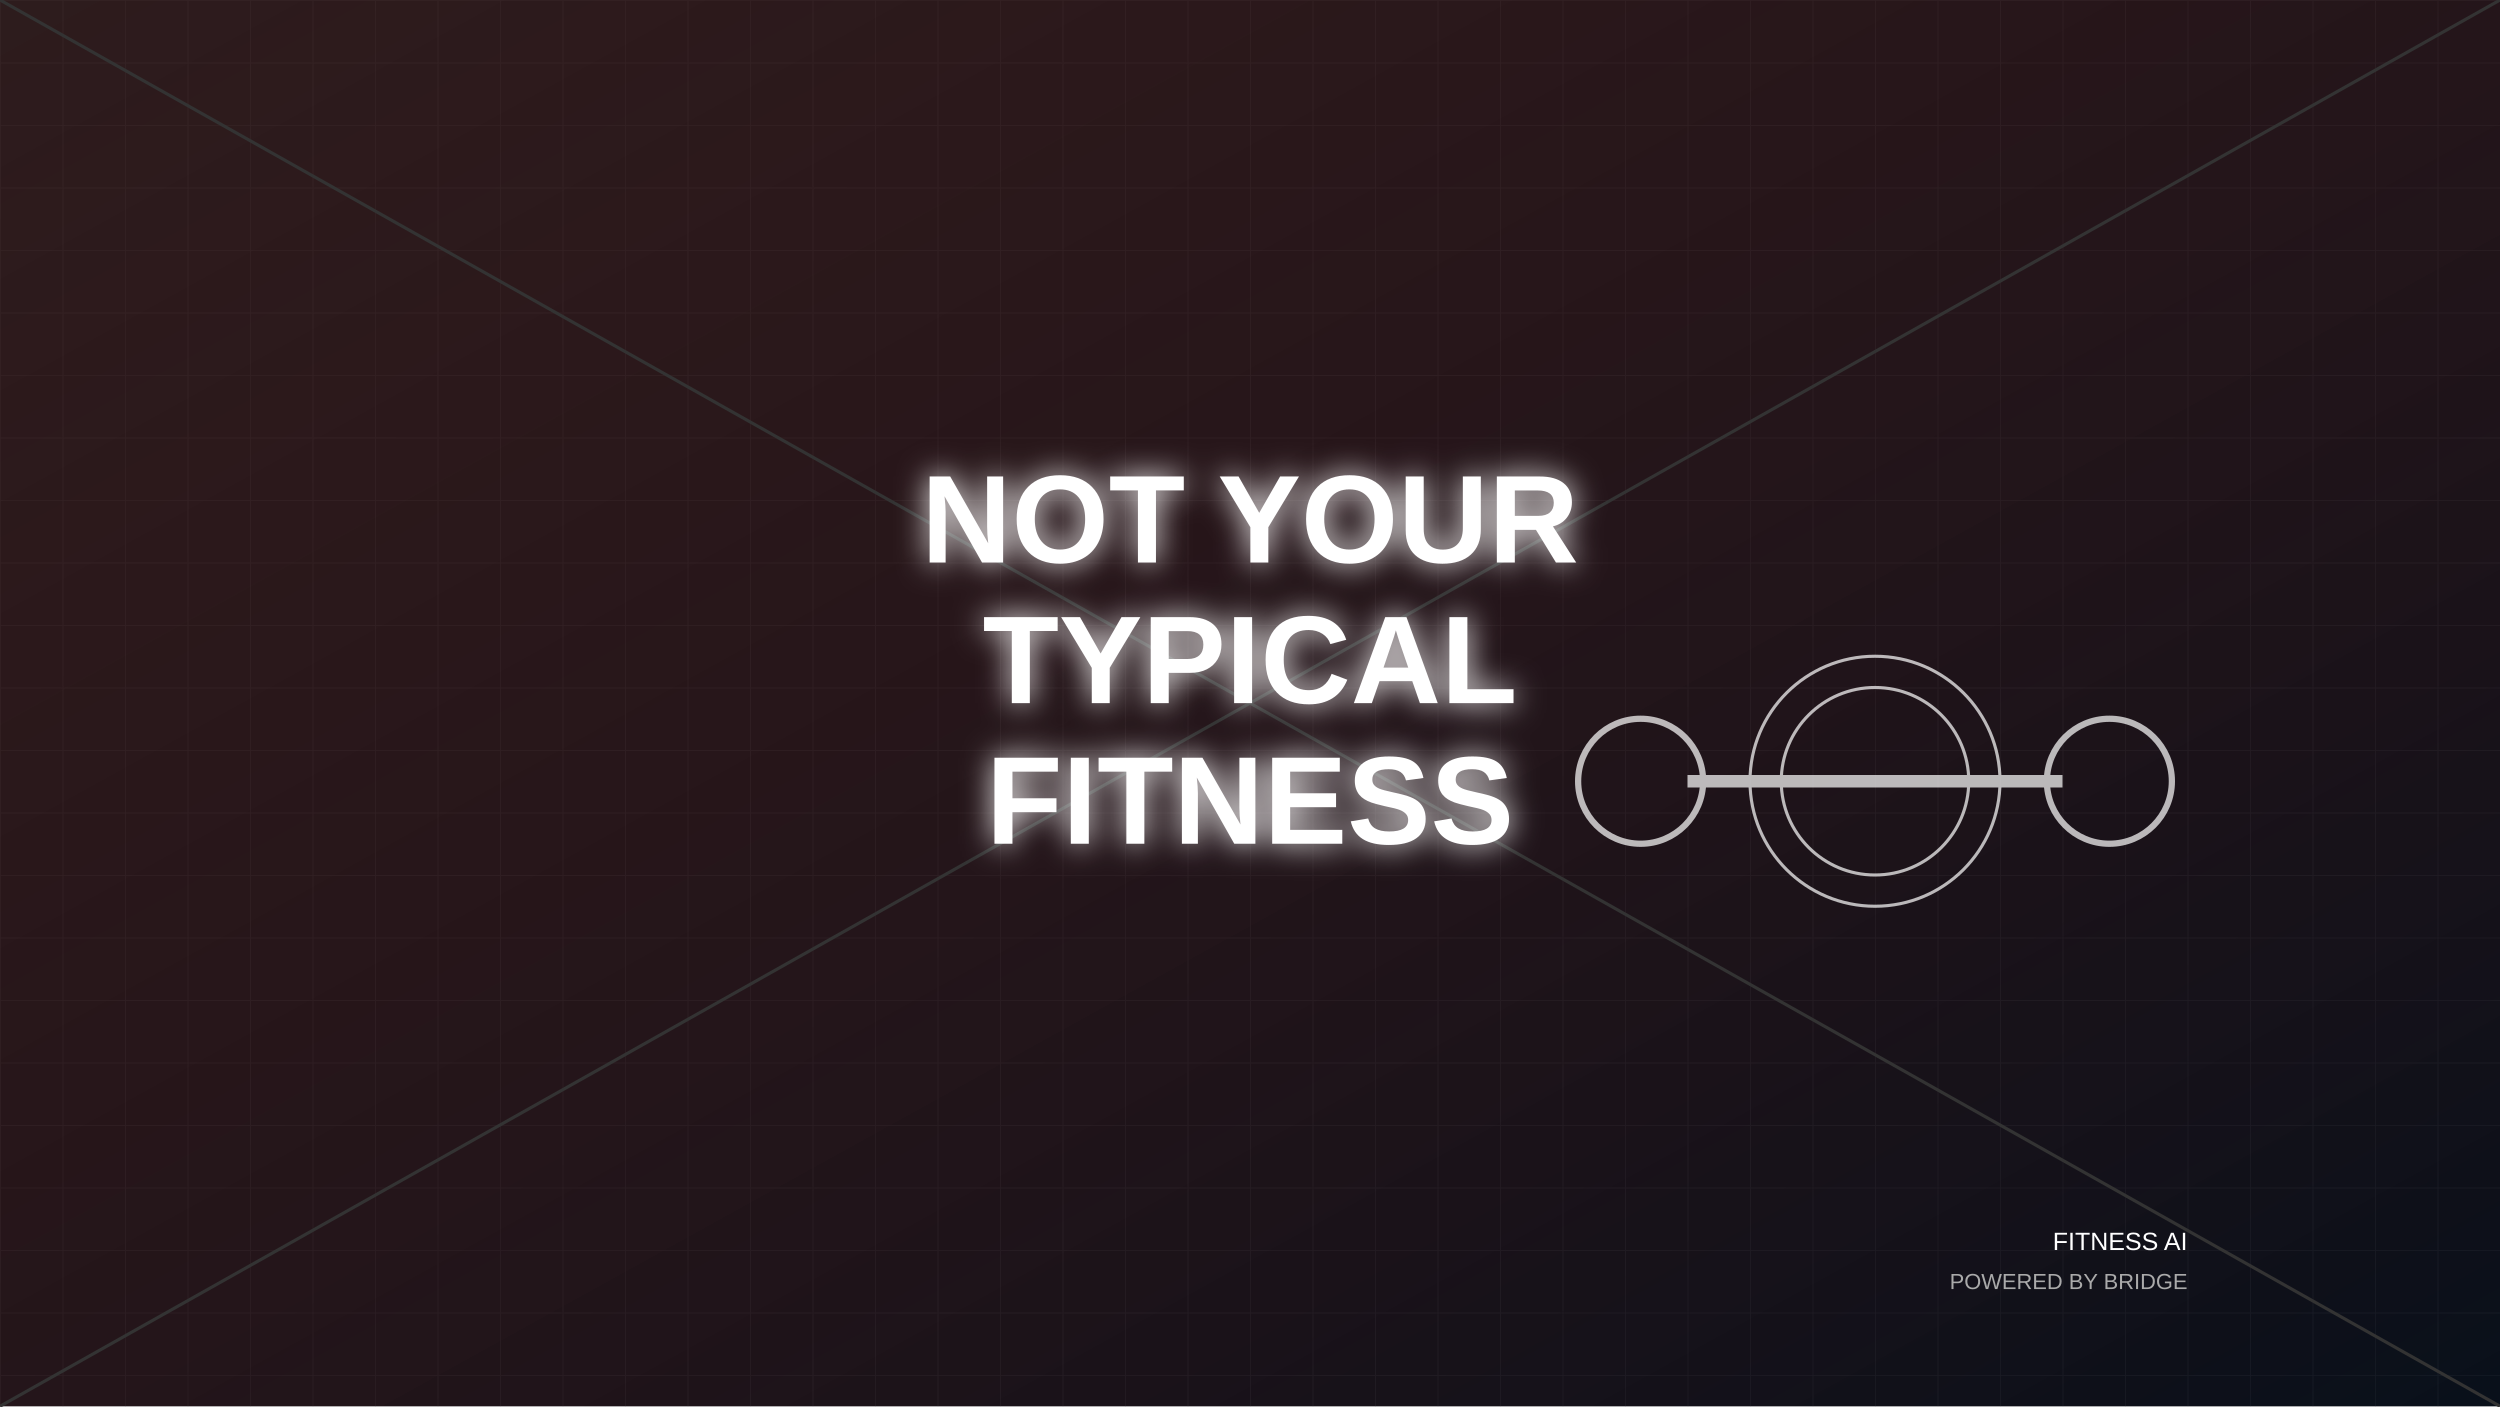
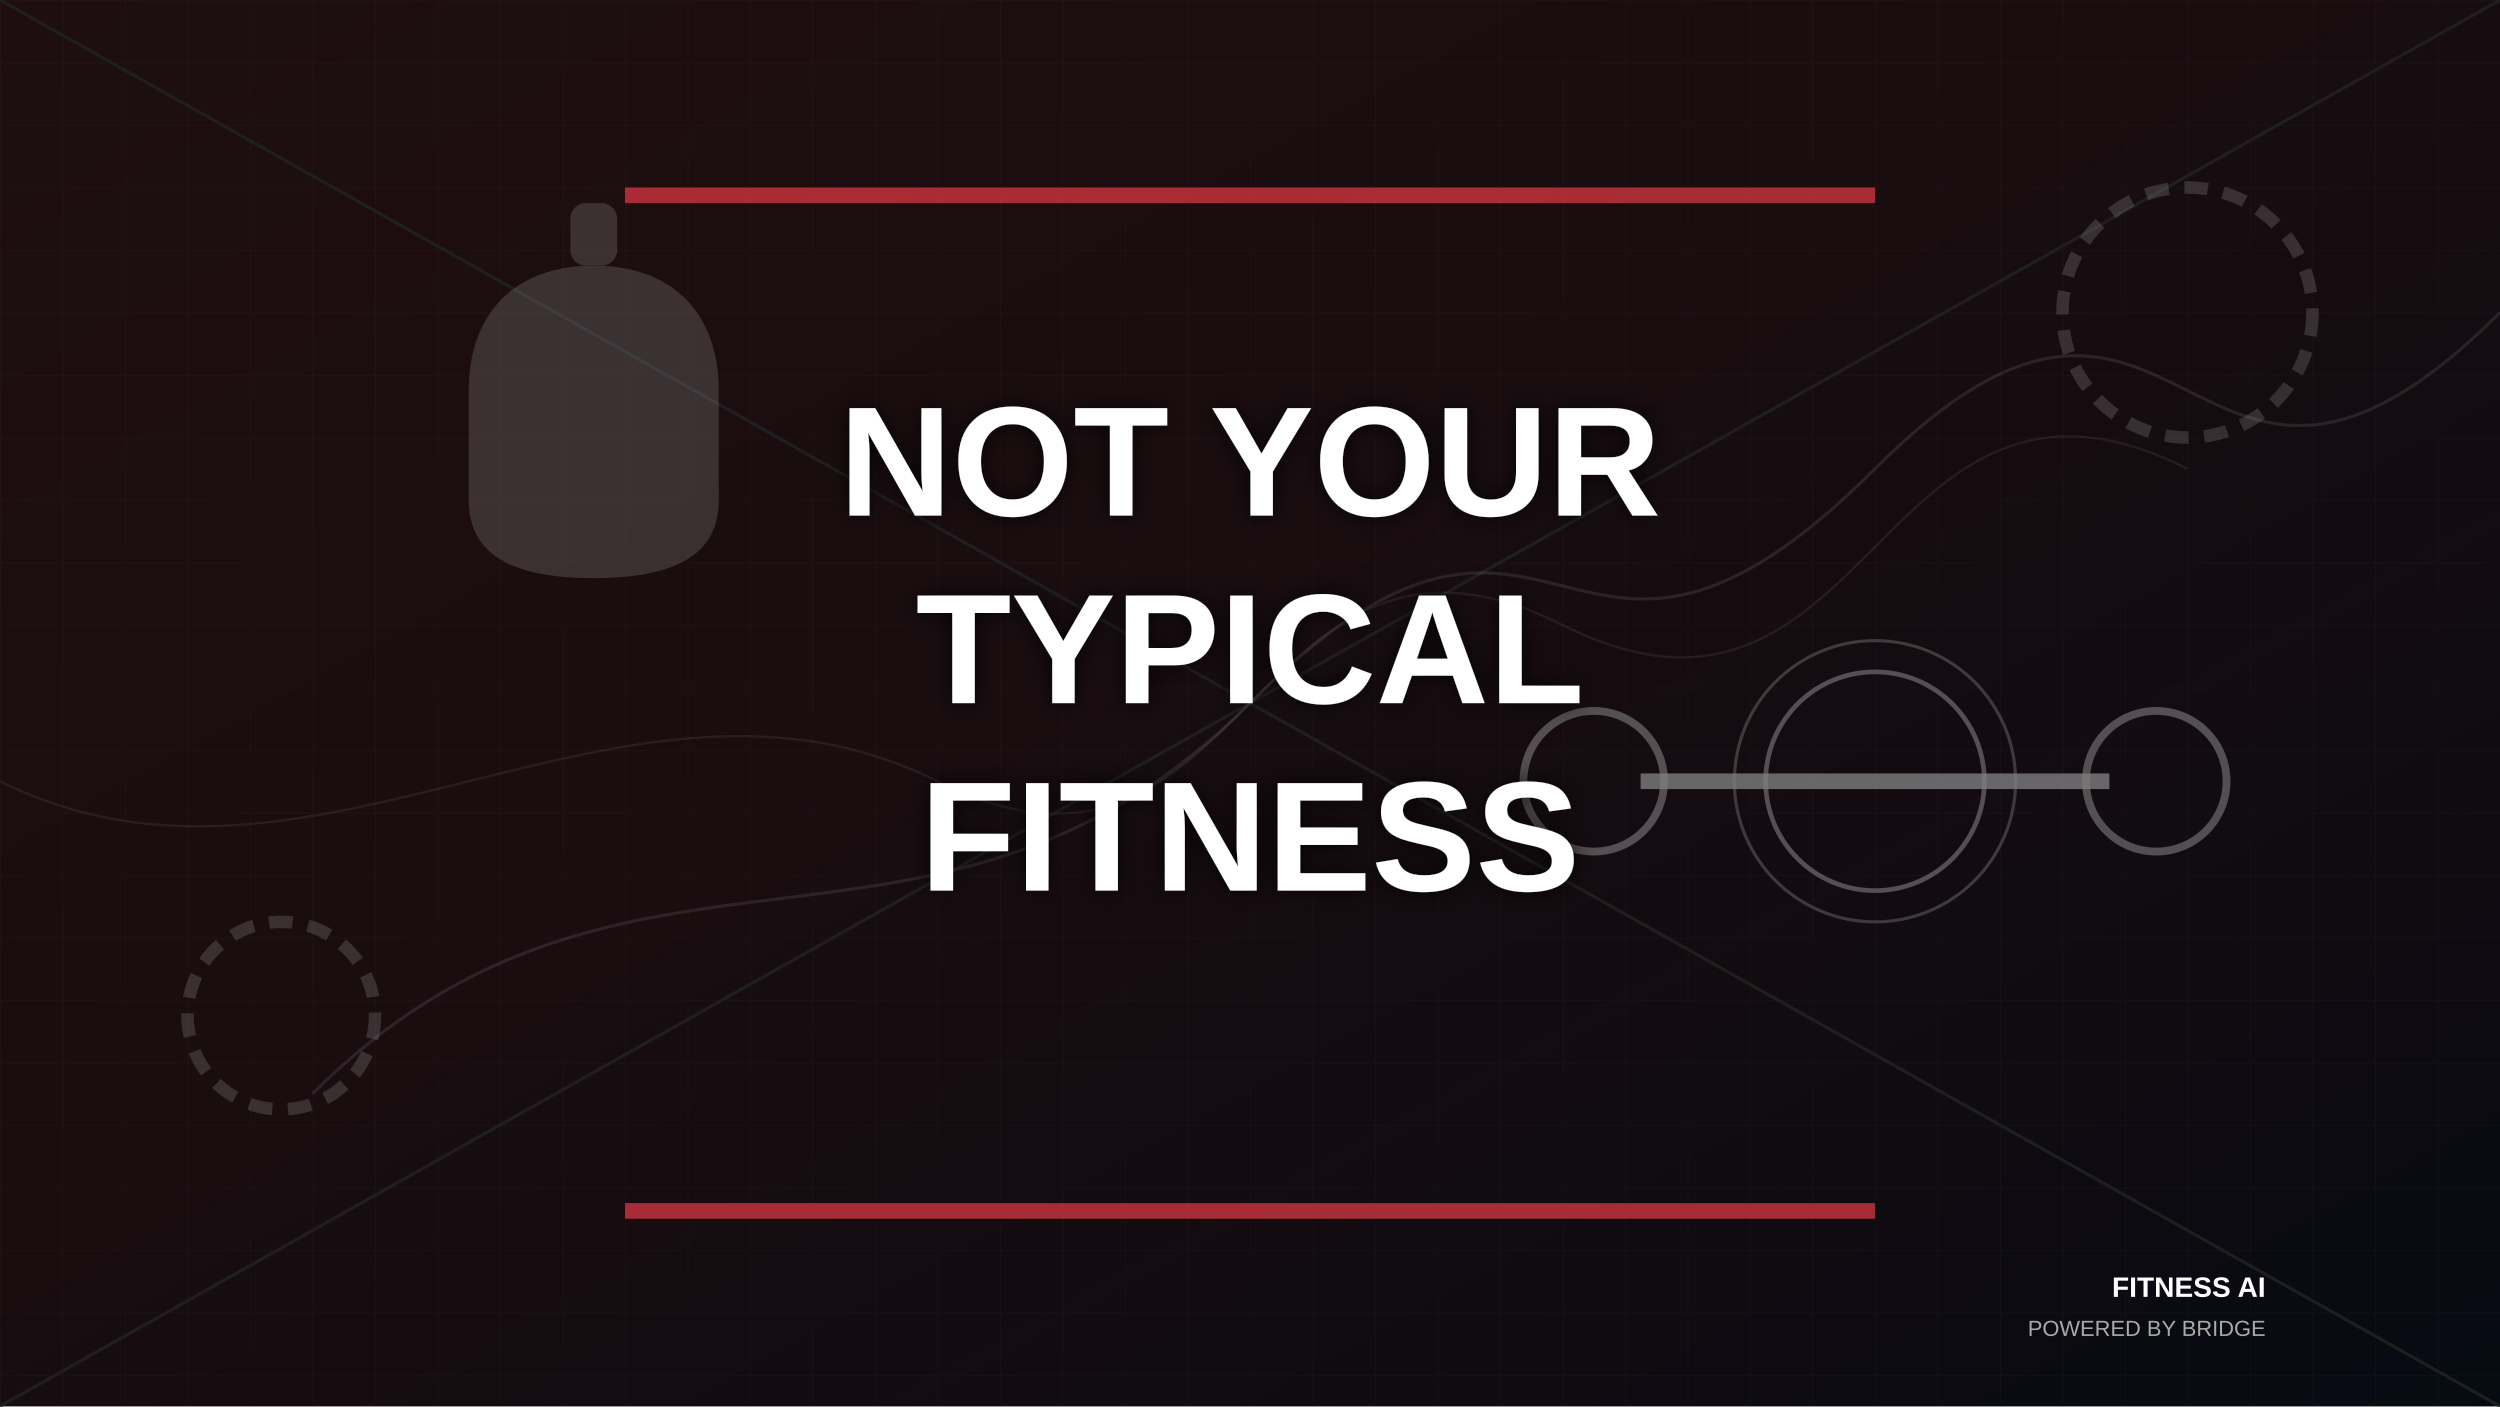
<svg xmlns="http://www.w3.org/2000/svg" width="1600" height="900">
  <defs>
    <linearGradient id="bgGradient" x1="0%" y1="0%" x2="100%" y2="100%">
-       <stop offset="0%" style="stop-color:#191919;stop-opacity:1" />
+       <stop offset="0%" style="stop-color:#121212;stop-opacity:1" />
      <stop offset="100%" style="stop-color:#000000;stop-opacity:1" />
    </linearGradient>
    <linearGradient id="overlayGradient" x1="0%" y1="0%" x2="100%" y2="100%">
-       <stop offset="0%" style="stop-color:#e63946;stop-opacity:0.1" />
-       <stop offset="100%" style="stop-color:#1d3557;stop-opacity:0.3" />
+       <stop offset="0%" style="stop-color:#e63946;stop-opacity:0.15" />
+       <stop offset="100%" style="stop-color:#1d3557;stop-opacity:0.35" />
+     </linearGradient>
+     <linearGradient id="glowGradient" x1="0%" y1="0%" x2="100%" y2="100%">
+       <stop offset="0%" style="stop-color:#ffffff;stop-opacity:0.1" />
+       <stop offset="100%" style="stop-color:#ffffff;stop-opacity:0.05" />
    </linearGradient>
    <pattern id="grid" width="40" height="40" patternUnits="userSpaceOnUse">
      <rect width="40" height="40" fill="none" />
      <path d="M 40 0 L 0 0 0 40" fill="none" stroke="#333" stroke-width="1" />
    </pattern>
-     <filter id="glow" x="-50%" y="-50%" width="200%" height="200%">
-       <feGaussianBlur stdDeviation="10" result="blur" />
+     <filter id="strongGlow" x="-50%" y="-50%" width="200%" height="200%">
+       <feGaussianBlur stdDeviation="15" result="blur" />
      <feComposite in="SourceGraphic" in2="blur" operator="over" />
+     </filter>
+     <filter id="textShadow" x="-20%" y="-20%" width="140%" height="140%">
+       <feDropShadow dx="0" dy="0" stdDeviation="8" flood-color="#000000" flood-opacity="0.8" />
    </filter>
  </defs>
  <rect width="100%" height="100%" fill="url(#bgGradient)" />
  <rect width="100%" height="100%" fill="url(#grid)" opacity="0.3" />
  <rect width="100%" height="100%" fill="url(#overlayGradient)" />
  <line x1="0" y1="0" x2="1600" y2="900" stroke="#333" stroke-width="2" />
  <line x1="1600" y1="0" x2="0" y2="900" stroke="#333" stroke-width="2" />
-   <g opacity="0.7" transform="translate(1200, 500)">
-     <circle cx="0" cy="0" r="80" fill="none" stroke="#fff" stroke-width="2" />
-     <circle cx="0" cy="0" r="60" fill="none" stroke="#fff" stroke-width="2" />
-     <line x1="-120" y1="0" x2="120" y2="0" stroke="#fff" stroke-width="8" />
-     <circle cx="-150" cy="0" r="40" fill="none" stroke="#fff" stroke-width="4" />
-     <circle cx="150" cy="0" r="40" fill="none" stroke="#fff" stroke-width="4" />
+   <g opacity="0.8">
+     <path d="M200,700 C400,500 600,650 800,450 S1000,500 1200,300 S1400,400 1600,200" stroke="#ffffff" stroke-width="2" stroke-opacity="0.2" fill="none" />
+     <path d="M0,500 C200,600 400,400 600,500 S800,300 1000,400 S1200,200 1400,300" stroke="#ffffff" stroke-width="1.5" stroke-opacity="0.15" fill="none" />
  </g>
-   <g transform="translate(1400, 800)">
-     <text x="0" y="0" font-family="Arial" font-size="16" fill="#fff" text-anchor="end">FITNESS AI</text>
+   <g opacity="0.8" transform="translate(1200, 500)">
+     <circle cx="0" cy="0" r="90" fill="none" stroke="#fff" stroke-width="2" stroke-opacity="0.4" />
+     <circle cx="0" cy="0" r="70" fill="none" stroke="#fff" stroke-width="3" stroke-opacity="0.6" />
+     <line x1="-150" y1="0" x2="150" y2="0" stroke="#fff" stroke-width="10" stroke-opacity="0.8" />
+     <circle cx="-180" cy="0" r="45" fill="none" stroke="#fff" stroke-width="5" stroke-opacity="0.6" />
+     <circle cx="180" cy="0" r="45" fill="none" stroke="#fff" stroke-width="5" stroke-opacity="0.6" />
+   </g>
+   <g opacity="0.25">
+     <path d="M300,250 C300,200 330,170 380,170 S460,200 460,250 V320 C460,350 440,370 380,370 S300,350 300,320 Z" fill="#ffffff" />
+     <rect x="365" y="130" width="30" height="40" fill="#ffffff" rx="10" />
+     <circle cx="180" cy="650" r="60" fill="none" stroke="#ffffff" stroke-width="8" stroke-dasharray="15,10" />
+     <circle cx="1400" cy="200" r="80" fill="none" stroke="#ffffff" stroke-width="8" stroke-dasharray="15,10" />
+   </g>
+   <rect width="100%" height="100%" fill="rgba(0,0,0,0.4)" />
+   <g transform="translate(1450, 830)">
+     <text x="0" y="0" font-family="Arial" font-size="18" fill="#fff" text-anchor="end" font-weight="bold">FITNESS AI</text>
    <text x="0" y="25" font-family="Arial" font-size="14" fill="#aaa" text-anchor="end">POWERED BY BRIDGE</text>
  </g>
-   <g transform="translate(800, 450)" filter="url(#glow)">
-     <text x="0" y="-90" font-family="Arial" font-size="80" fill="#fff" text-anchor="middle" font-weight="bold">NOT YOUR</text>
-     <text x="0" y="0" font-family="Arial" font-size="80" fill="#fff" text-anchor="middle" font-weight="bold">TYPICAL</text>
-     <text x="0" y="90" font-family="Arial" font-size="80" fill="#fff" text-anchor="middle" font-weight="bold">FITNESS</text>
+   <g transform="translate(800, 450)" filter="url(#textShadow)">
+     <text x="0" y="-120" font-family="Arial" font-size="100" fill="#fff" text-anchor="middle" font-weight="bold">NOT YOUR</text>
+     <text x="0" y="0" font-family="Arial" font-size="100" fill="#fff" text-anchor="middle" font-weight="bold">TYPICAL</text>
+     <text x="0" y="120" font-family="Arial" font-size="100" fill="#fff" text-anchor="middle" font-weight="bold">FITNESS</text>
  </g>
+   <rect x="400" y="120" width="800" height="10" fill="#e63946" opacity="0.7" />
+   <rect x="400" y="770" width="800" height="10" fill="#e63946" opacity="0.7" />
</svg>
